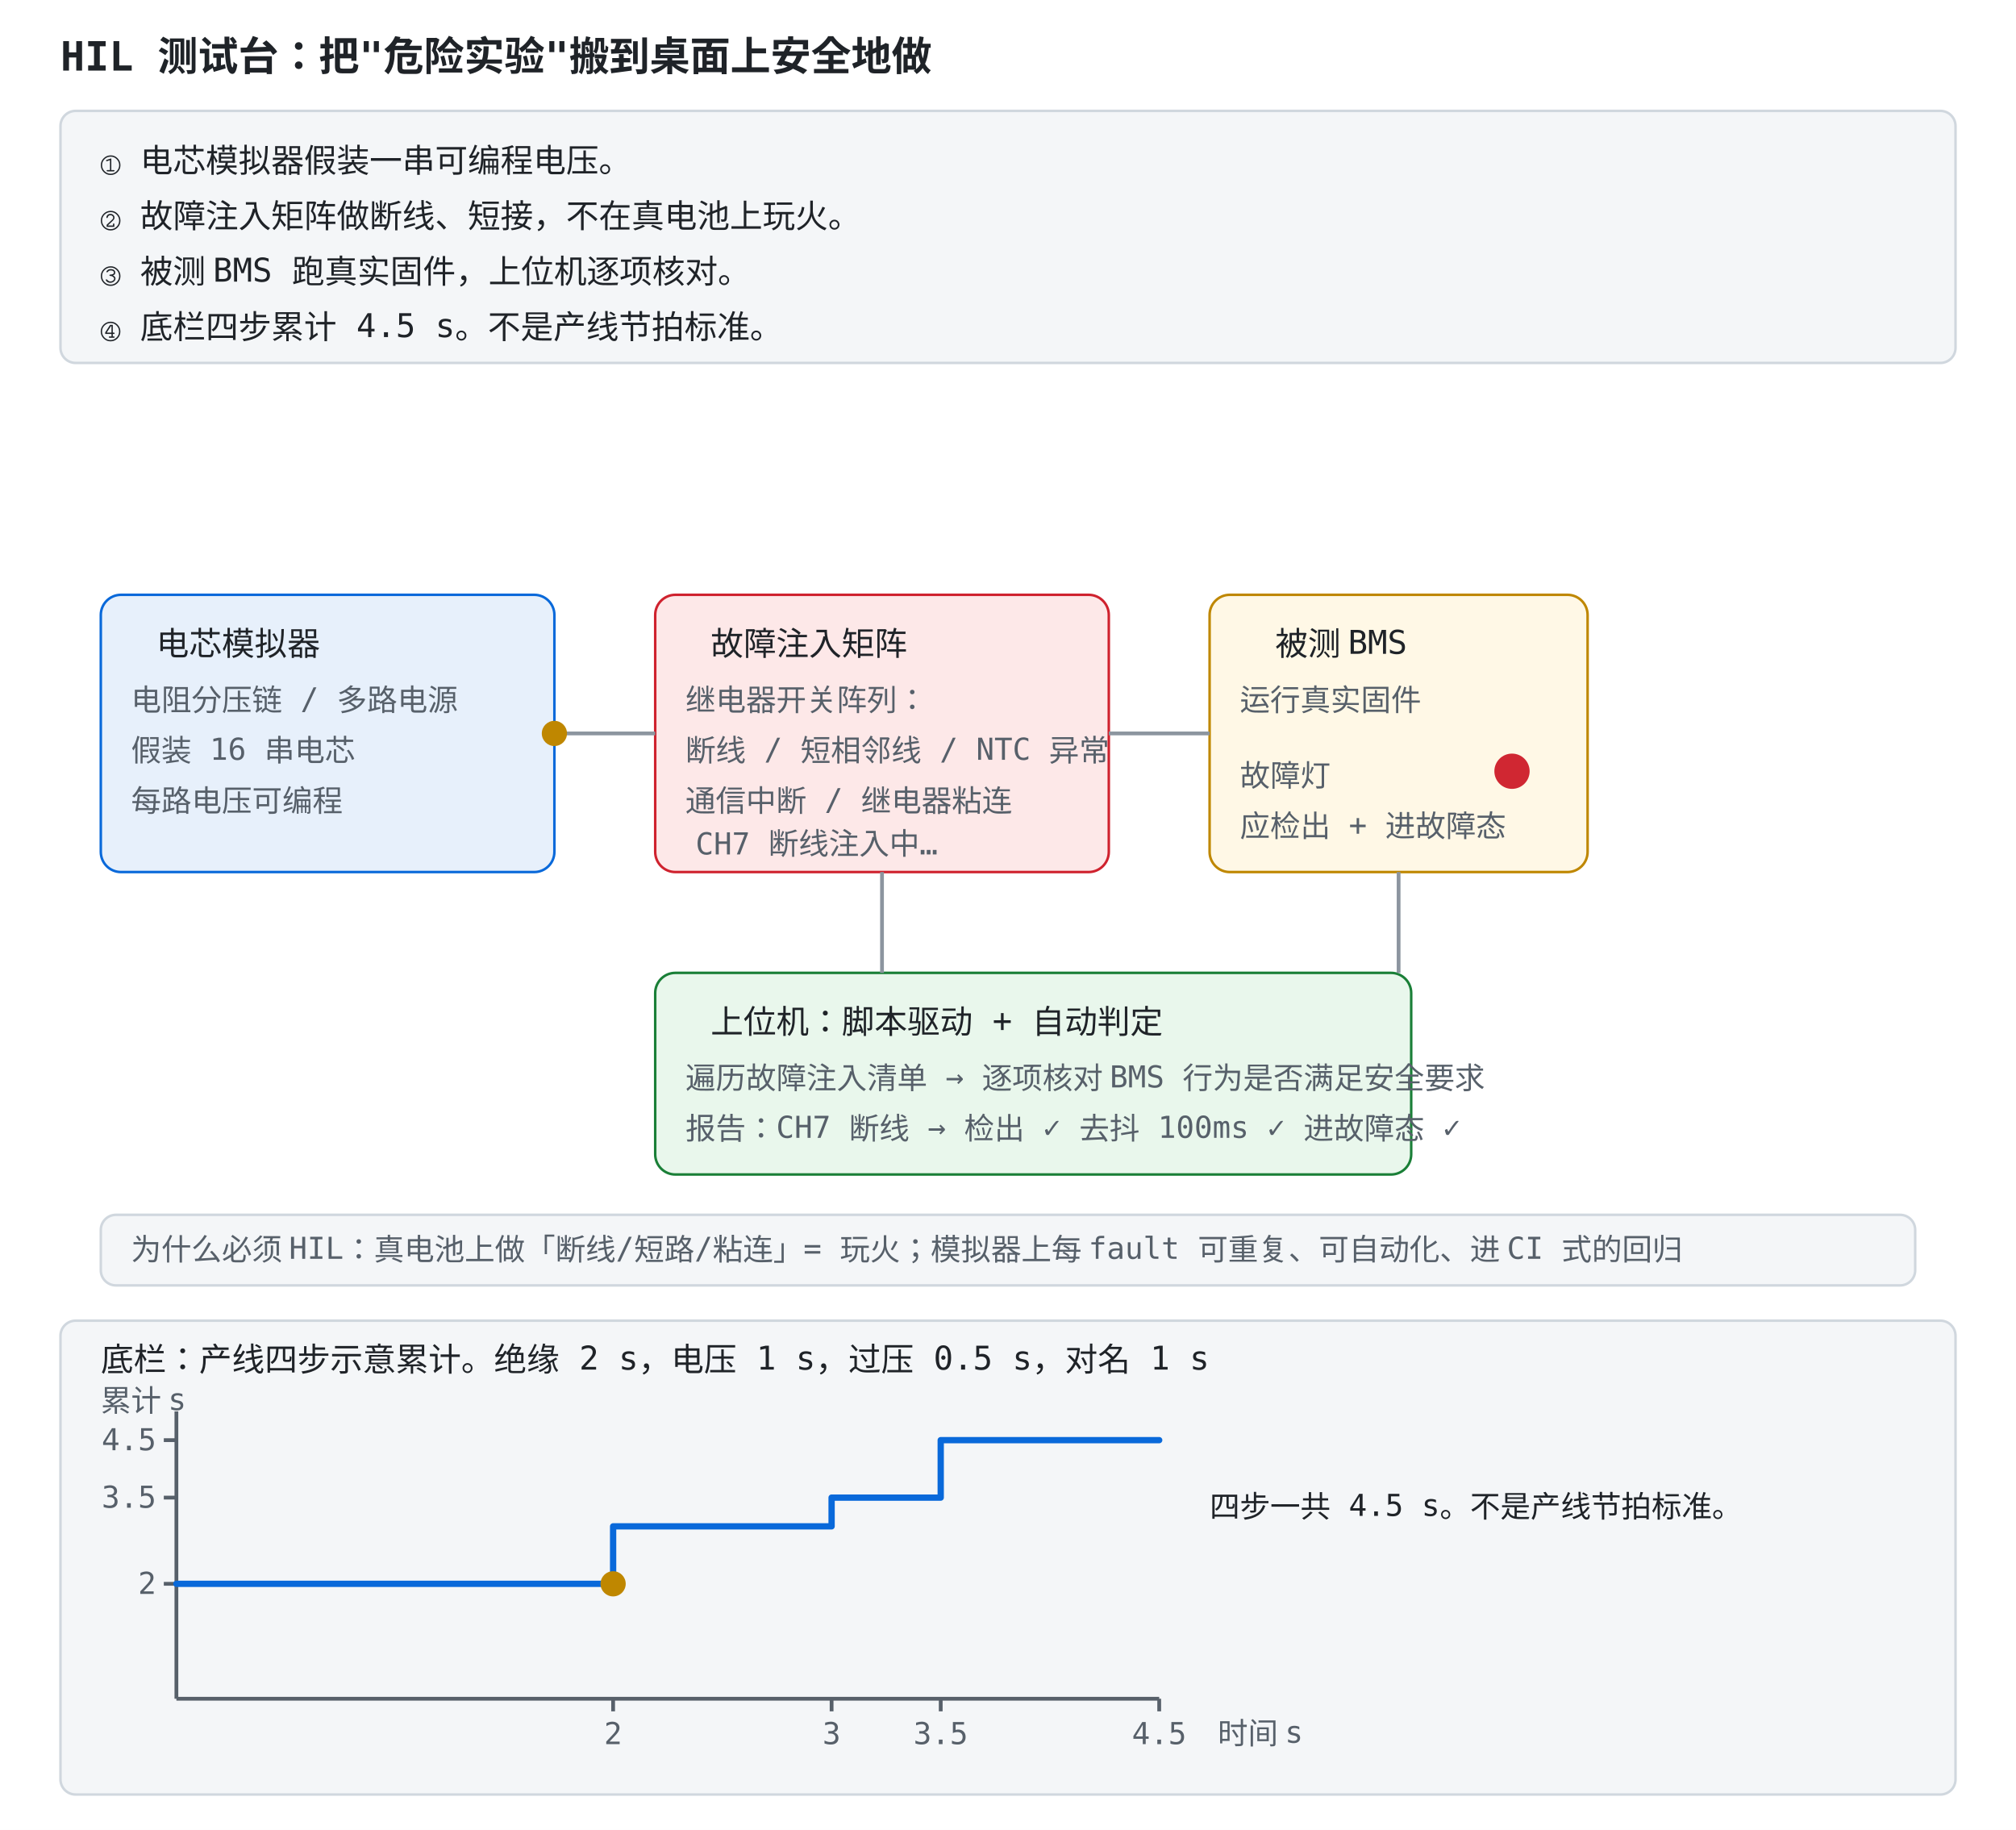
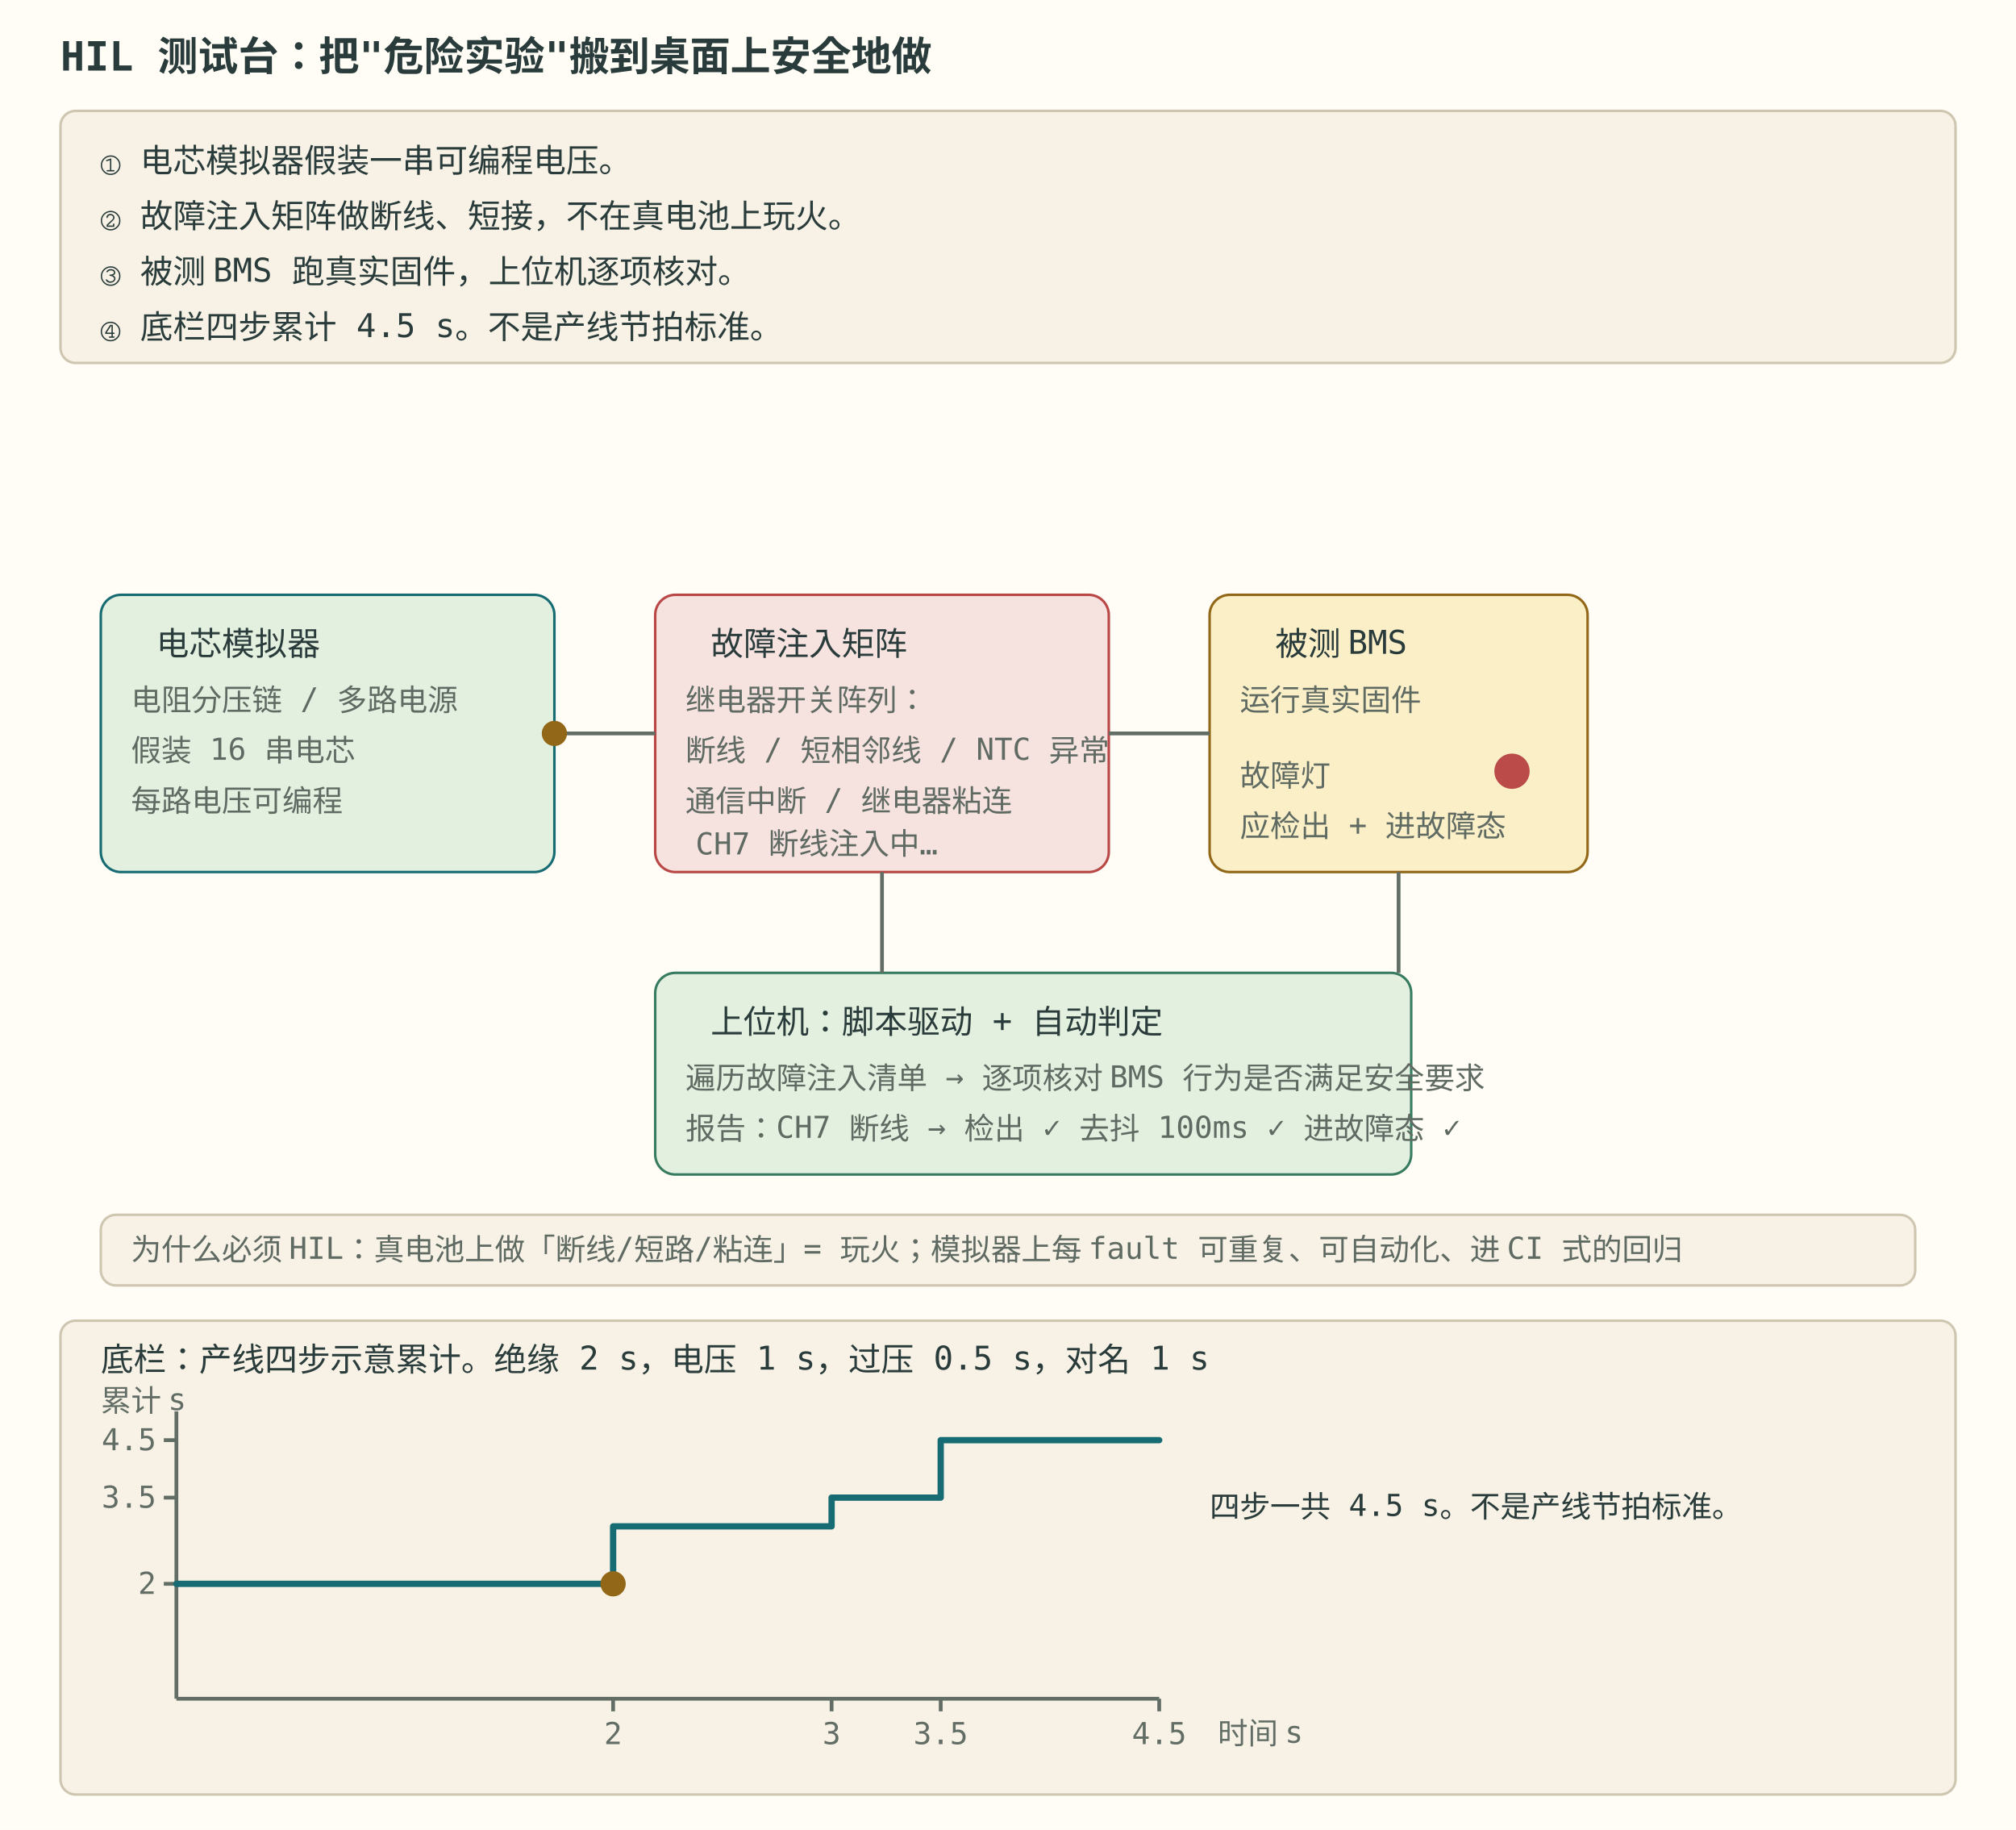
<svg xmlns="http://www.w3.org/2000/svg" viewBox="0 -156 800 726" font-family="ui-monospace, Consolas, monospace" role="img" data-snapshot-time="9">
  <style>
-     .bg { fill: #ffffff; }
-     .panel { fill: #f4f6f8; stroke: #d0d7de; }
-     .box { fill: #e7f0fb; stroke: #0969da; }
-     .fault { fill: #fde8e8; stroke: #cf222e; }
-     .dut { fill: #fff8e6; stroke: #bf8700; }
-     .pc { fill: #e9f7ec; stroke: #1a7f37; }
-     .txt { fill: #1f2328; font-size: 13px; }
-     .small { fill: #57606a; font-size: 12px; }
-     .title { fill: #1f2328; font-size: 16px; font-weight: bold; }
-     .wire { stroke: #8c959f; stroke-width: 1.5; }
-     .sig { fill: #bf8700; }
-     .led { fill: #cf222e; }
+     .bg { fill: #fffdf5; }
+     .panel { fill: #f7f2e5; stroke: #cfc6b2; }
+     .box { fill: #e4f0df; stroke: #176b73; }
+     .fault { fill: #f6e2df; stroke: #b84745; }
+     .dut { fill: #fbefc7; stroke: #926717; }
+     .pc { fill: #e4f0df; stroke: #377b60; }
+     .txt { fill: #293b3a; font-size: 13px; }
+     .small { fill: #5f6a63; font-size: 12px; }
+     .title { fill: #293b3a; font-size: 16px; font-weight: bold; }
+     .wire { stroke: #626d65; stroke-width: 1.5; }
+     .sig { fill: #926717; }
+     .led { fill: #b84745; }
    @media (prefers-color-scheme: dark) {
-       .bg { fill: #0d1117; }
-       .panel { fill: #161b22; stroke: #30363d; }
-       .box { fill: #12233a; stroke: #4493f8; }
-       .fault { fill: #3a1522; stroke: #ff7b72; }
-       .dut { fill: #2d2607; stroke: #d29922; }
-       .pc { fill: #0f2415; stroke: #3fb950; }
-       .txt { fill: #e6edf3; }
-       .small { fill: #8b949e; }
-       .title { fill: #e6edf3; }
-       .wire { stroke: #6e7681; }
-       .led { fill: #ff7b72; }
-       .sig { fill: #d29922; }
+       .bg { fill: #192727; }
+       .panel { fill: #223333; stroke: #496160; }
+       .box { fill: #293f35; stroke: #7ec5c5; }
+       .fault { fill: #483336; stroke: #f39b91; }
+       .dut { fill: #453e2b; stroke: #dfbd78; }
+       .pc { fill: #293f35; stroke: #8fc7a2; }
+       .txt { fill: #edf0e5; }
+       .small { fill: #b0beb3; }
+       .title { fill: #edf0e5; }
+       .wire { stroke: #b0beb3; }
+       .led { fill: #f39b91; }
+       .sig { fill: #dfbd78; }
    }
  </style>
  <style>
-     .dpanel { fill: #f4f6f8; stroke: #d0d7de; }
-     .dtitle { fill: #1f2328; font-size: 13px; }
-     .dsmall { fill: #57606a; font-size: 12px; }
-     .dnote { fill: #1f2328; font-size: 12px; }
-     .daxis { stroke: #57606a; stroke-width: 1.5; fill: none; }
-     .dblue { stroke: #0969da; stroke-width: 2.5; fill: none; }
-     .dred { stroke: #cf222e; stroke-width: 2.5; fill: none; }
-     .dgreen { stroke: #1a7f37; stroke-width: 2.2; fill: none; }
-     .ddot { fill: #bf8700; }
+     .dpanel { fill: #f7f2e5; stroke: #cfc6b2; }
+     .dtitle { fill: #293b3a; font-size: 13px; }
+     .dsmall { fill: #626d65; font-size: 12px; }
+     .dnote { fill: #293b3a; font-size: 12px; }
+     .daxis { stroke: #626d65; stroke-width: 1.5; fill: none; }
+     .dblue { stroke: #176b73; stroke-width: 2.5; fill: none; }
+     .dred { stroke: #b84745; stroke-width: 2.5; fill: none; }
+     .dgreen { stroke: #377b60; stroke-width: 2.2; fill: none; }
+     .ddot { fill: #926717; }
    @media (prefers-color-scheme: dark) {
-       .dpanel { fill: #161b22; stroke: #30363d; }
-       .dtitle { fill: #e6edf3; }
-       .dsmall { fill: #8b949e; }
-       .dnote { fill: #e6edf3; }
-       .daxis { stroke: #8b949e; }
-       .dblue { stroke: #4493f8; }
-       .dred { stroke: #ff7b72; }
-       .dgreen { stroke: #3fb950; }
-       .ddot { fill: #d29922; }
+       .dpanel { fill: #223333; stroke: #496160; }
+       .dtitle { fill: #edf0e5; }
+       .dsmall { fill: #b0beb3; }
+       .dnote { fill: #edf0e5; }
+       .daxis { stroke: #b0beb3; }
+       .dblue { stroke: #7ec5c5; }
+       .dred { stroke: #f39b91; }
+       .dgreen { stroke: #8fc7a2; }
+       .ddot { fill: #dfbd78; }
    }
</style>
  <rect class="bg" x="0" y="-156" width="800" height="726" />
  <text class="title" x="24" y="-128" opacity="1" style="opacity: 1;">HIL 测试台：把"危险实验"搬到桌面上安全地做</text>
  <rect class="panel" x="24" y="-112" width="752" height="100" rx="6" />
  <text class="txt" x="40" y="-88" opacity="1" style="opacity: 1;">① 电芯模拟器假装一串可编程电压。</text>
  <text class="txt" x="40" y="-66" opacity="1" style="opacity: 1;">② 故障注入矩阵做断线、短接，不在真电池上玩火。</text>
  <text class="txt" x="40" y="-44" opacity="1" style="opacity: 1;">③ 被测 BMS 跑真实固件，上位机逐项核对。</text>
  <text class="txt" x="40" y="-22" opacity="1" style="opacity: 1;">④ 底栏四步累计 4.5 s。不是产线节拍标准。</text>
  <rect class="bg" width="800" height="570" />
  <rect class="box" x="40" y="80" width="180" height="110" rx="8" />
  <text class="txt" x="62" y="104">电芯模拟器</text>
  <text class="small" x="52" y="126">电阻分压链 / 多路电源</text>
  <text class="small" x="52" y="146">假装 16 串电芯</text>
  <text class="small" x="52" y="166">每路电压可编程</text>
  <rect class="fault" x="260" y="80" width="180" height="110" rx="8" />
  <text class="txt" x="282" y="104">故障注入矩阵</text>
  <text class="small" x="272" y="126">继电器开关阵列：</text>
  <text class="small" x="272" y="146">断线 / 短相邻线 / NTC 异常</text>
  <text class="small" x="272" y="166">通信中断 / 继电器粘连</text>
  <text class="small" x="276" y="183">CH7 断线注入中…</text>
  <rect class="dut" x="480" y="80" width="150" height="110" rx="8" />
  <text class="txt" x="506" y="104">被测 BMS</text>
  <text class="small" x="492" y="126">运行真实固件</text>
  <circle class="led" cx="600" cy="150" r="7" opacity="0.976" style="opacity: 0.976;">

  </circle>
  <text class="small" x="492" y="156">故障灯</text>
  <text class="small" x="492" y="176">应检出 + 进故障态</text>
  <rect class="pc" x="260" y="230" width="300" height="80" rx="8" />
  <text class="txt" x="282" y="254">上位机：脚本驱动 + 自动判定</text>
  <text class="small" x="272" y="276">遍历故障注入清单 → 逐项核对 BMS 行为是否满足安全要求</text>
  <text class="small" x="272" y="296" opacity="0.998" style="opacity: 0.998;">报告：CH7 断线 → 检出 ✓ 去抖 100ms ✓ 进故障态 ✓</text>
  <line class="wire" x1="220" y1="135" x2="260" y2="135" />
  <line class="wire" x1="440" y1="135" x2="480" y2="135" />
  <line class="wire" x1="555" y1="190" x2="555" y2="230" />
  <line class="wire" x1="350" y1="190" x2="350" y2="230" />
  <circle class="sig" r="5" transform="matrix(1 0 0 1 220 135)">

  </circle>
  <rect class="panel" x="40" y="326" width="720" height="28" rx="6" />
  <text class="small" x="52" y="344">为什么必须 HIL：真电池上做「断线/短路/粘连」= 玩火；模拟器上每 fault 可重复、可自动化、进 CI 式的回归</text>
  <rect class="dpanel" x="24" y="368.0" width="752" height="188" rx="6" />
  <text class="dtitle small" x="40" y="388.0">底栏：产线四步示意累计。绝缘 2 s，电压 1 s，过压 0.5 s，对名 1 s</text>
  <text class="dsmall small" x="40" y="404.0">累计 s</text>
  <line class="daxis" x1="70.0" y1="404.0" x2="70.0" y2="518.0" />
  <line class="daxis" x1="70.0" y1="518.0" x2="460.0" y2="518.0" />
  <line class="daxis" x1="243.3" y1="518.0" x2="243.3" y2="523.0" />
  <text class="dsmall small" x="243.3" y="536.0" text-anchor="middle">2</text>
  <line class="daxis" x1="330.0" y1="518.0" x2="330.0" y2="523.0" />
  <text class="dsmall small" x="330.0" y="536.0" text-anchor="middle">3</text>
  <line class="daxis" x1="373.3" y1="518.0" x2="373.3" y2="523.0" />
  <text class="dsmall small" x="373.3" y="536.0" text-anchor="middle">3.5</text>
  <line class="daxis" x1="460.0" y1="518.0" x2="460.0" y2="523.0" />
  <text class="dsmall small" x="460.0" y="536.0" text-anchor="middle">4.5</text>
  <line class="daxis" x1="65.0" y1="472.4" x2="70.0" y2="472.4" />
  <text class="dsmall small" x="62.0" y="476.4" text-anchor="end">2</text>
  <line class="daxis" x1="65.0" y1="438.2" x2="70.0" y2="438.2" />
  <text class="dsmall small" x="62.0" y="442.2" text-anchor="end">3.5</text>
  <line class="daxis" x1="65.0" y1="415.4" x2="70.0" y2="415.4" />
  <text class="dsmall small" x="62.0" y="419.4" text-anchor="end">4.5</text>
  <polyline class="dblue" points="70.0,472.4 243.3,472.4 243.3,449.6 330.0,449.6 330.0,438.2 373.3,438.2 373.3,415.4 460.0,415.4" stroke-linejoin="round" stroke-linecap="round" />
  <circle class="ddot" r="5" cx="243.3" cy="472.4" />
  <text class="dsmall small" x="483.2" y="536.0" text-anchor="start">时间 s</text>
  <text class="dnote small" x="480" y="446.0">四步一共 4.5 s。不是产线节拍标准。</text>
</svg>
